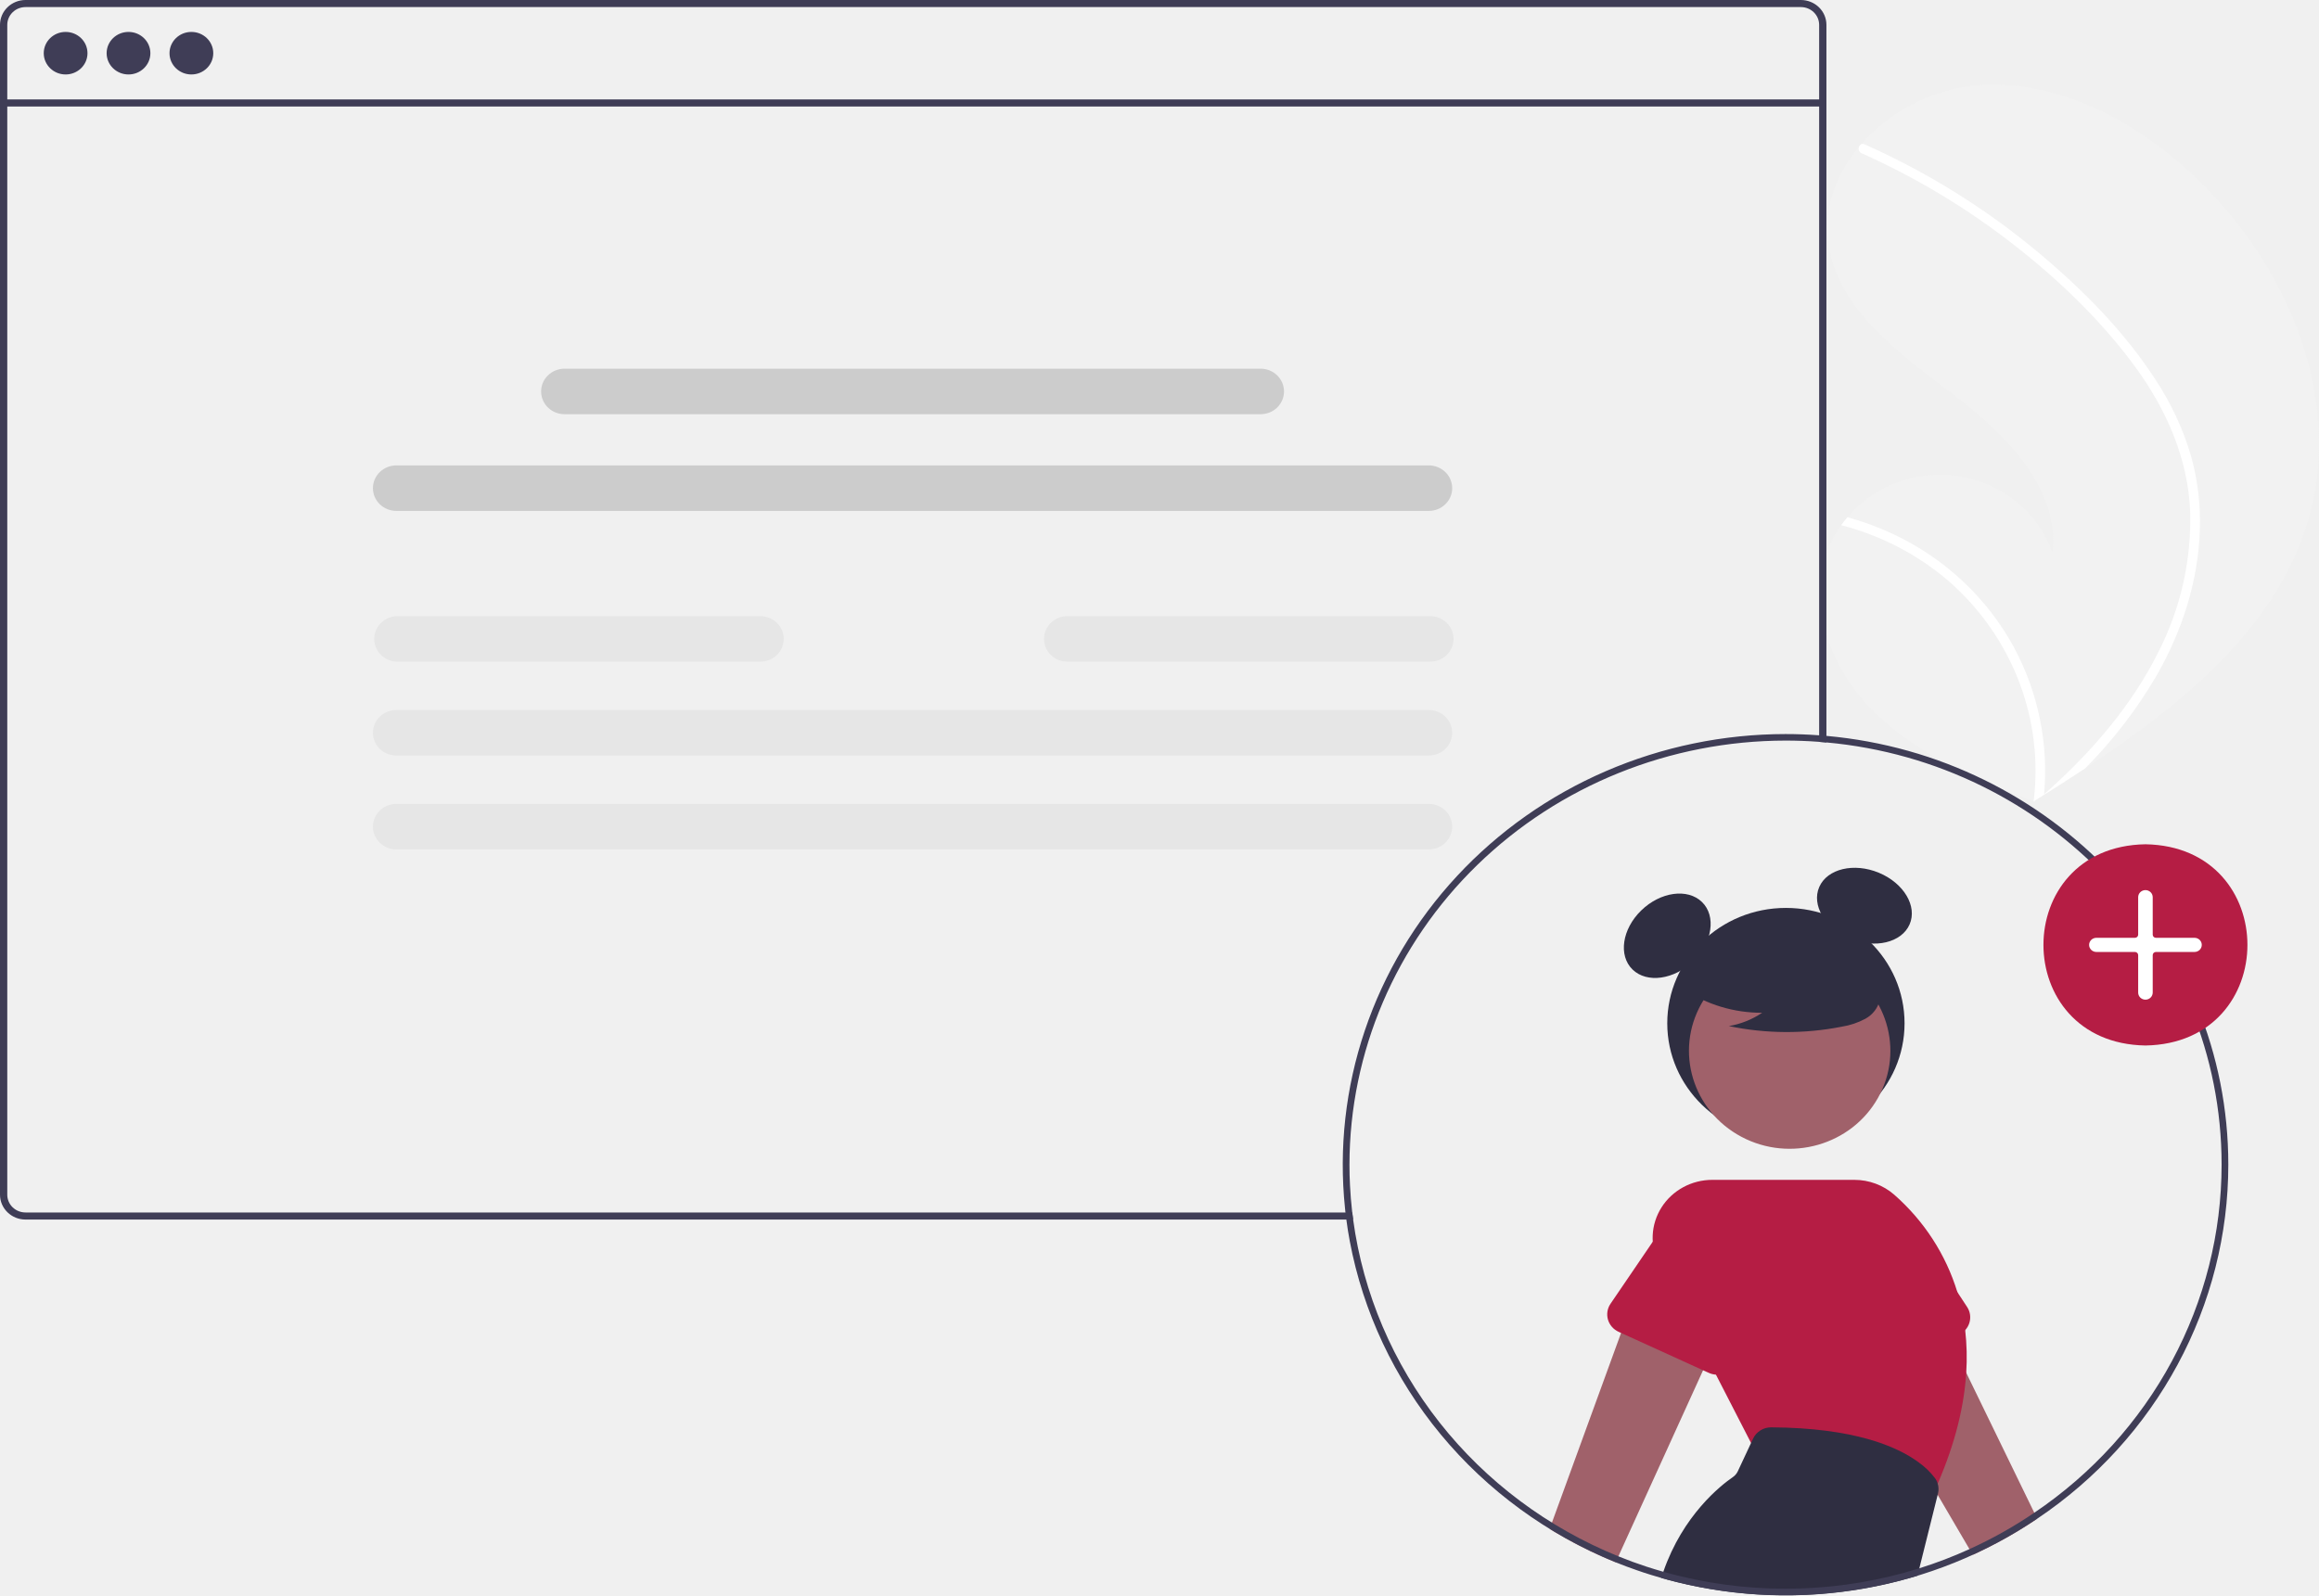
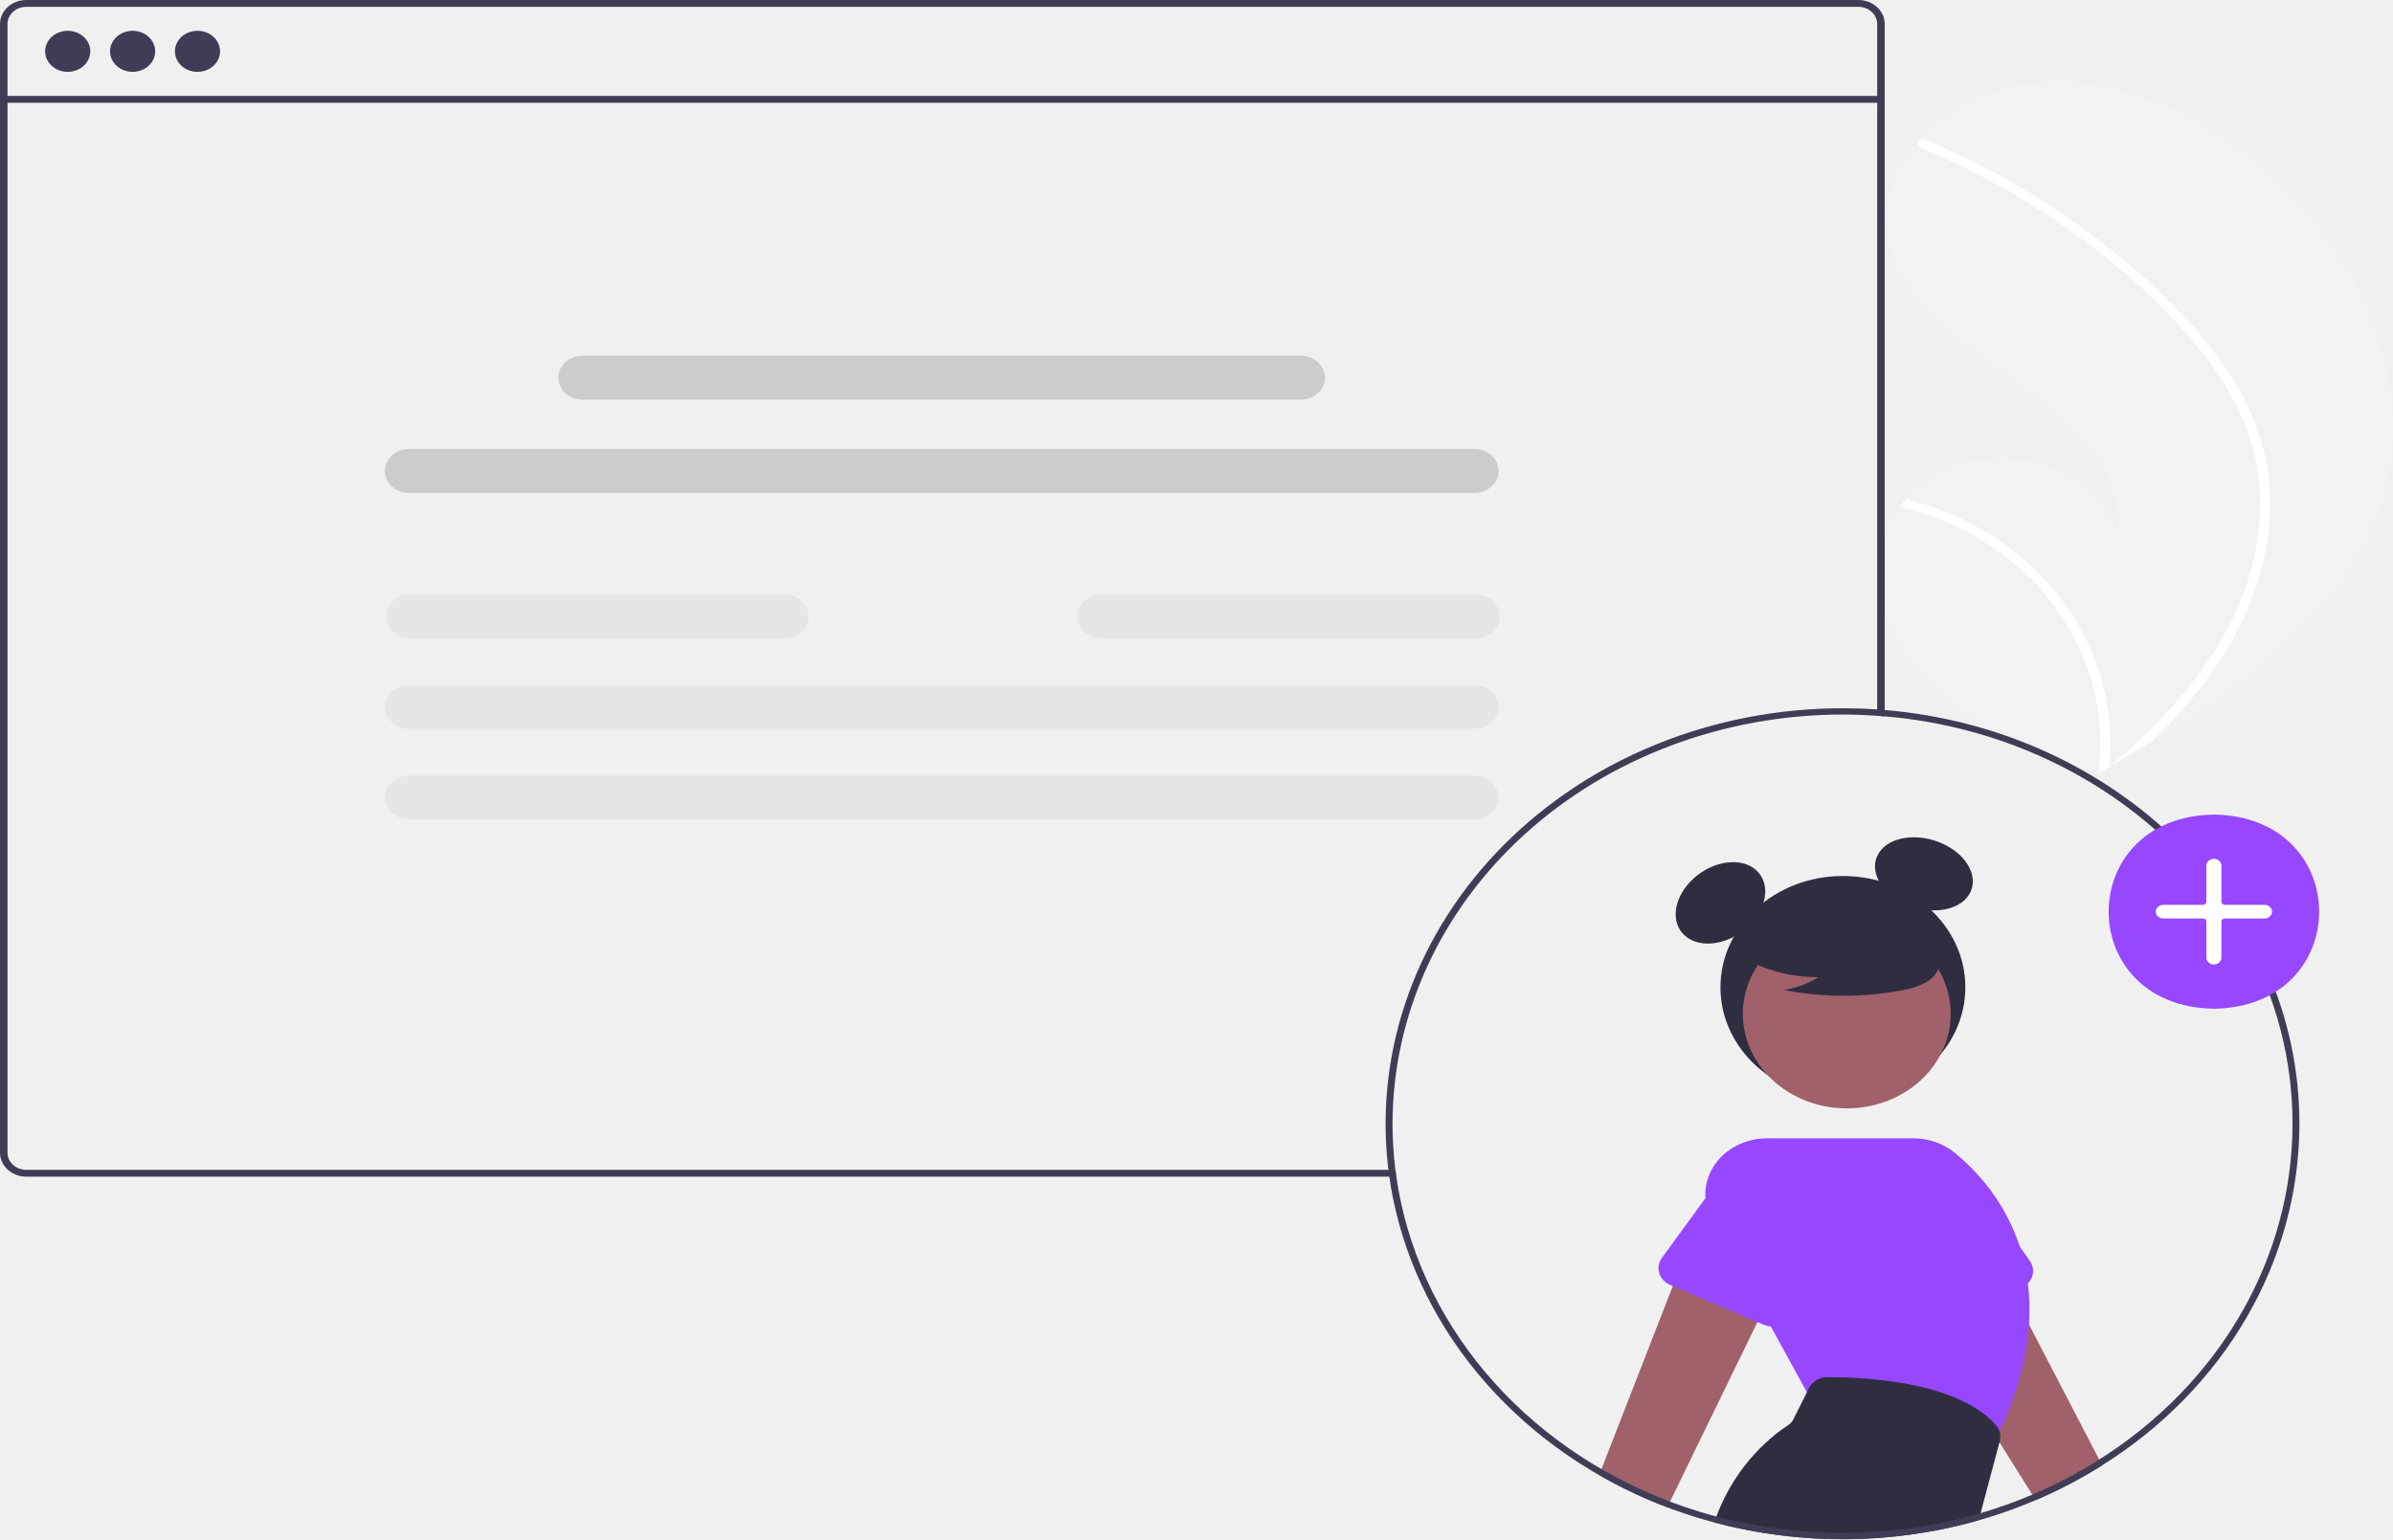
- <svg xmlns="http://www.w3.org/2000/svg" width="436" height="300" viewBox="0 0 436 300" fill="none">
-   <g clip-path="url(#clip0_0_456)">
-     <path d="M433.925 97.931C427.911 118.227 410.35 132.434 392.031 144.502C389.474 146.188 386.915 147.834 384.356 149.442C384.338 149.45 384.32 149.465 384.303 149.473C384.18 149.55 384.056 149.627 383.942 149.705C383.413 150.036 382.885 150.367 382.361 150.695L382.649 150.82C382.649 150.82 382.931 150.966 382.622 150.844C382.53 150.806 382.434 150.773 382.342 150.735C371.7 146.56 360.869 142.077 352.714 134.256C344.254 126.135 339.31 113.396 343.891 102.727C344.493 101.329 345.254 100.001 346.158 98.768C346.53 98.25 346.93 97.755 347.347 97.269C349.874 94.27 353.177 91.978 356.916 90.632C360.655 89.285 364.695 88.931 368.621 89.607C372.547 90.283 376.217 91.963 379.254 94.476C382.291 96.989 384.585 100.243 385.901 103.905C387.247 91.716 376.914 81.506 366.971 73.972C357.023 66.443 345.72 58.243 343.796 46.122C342.722 39.378 345.133 32.842 349.525 27.596C349.661 27.436 349.797 27.277 349.937 27.122C355.283 21.012 362.802 17.088 370.993 16.134C386.247 14.592 401.063 22.446 412.145 32.762C429.98 49.361 440.763 74.856 433.925 97.931Z" fill="#F2F2F2" />
-     <path d="M405.254 71.385C408.181 75.815 410.429 80.637 411.926 85.699C413.192 90.222 413.755 94.905 413.597 99.591C413.323 109.222 410.276 118.634 405.483 127.017C401.774 133.374 397.255 139.248 392.031 144.502C389.474 146.188 386.915 147.834 384.356 149.442C384.338 149.449 384.32 149.465 384.303 149.473C384.18 149.55 384.056 149.627 383.942 149.704C383.413 150.035 382.885 150.367 382.361 150.694C382.361 150.694 382.931 150.966 382.622 150.843C382.53 150.806 382.434 150.772 382.342 150.735C383.296 143.128 382.362 135.41 379.617 128.227C376.873 121.044 372.399 114.606 366.57 109.451C360.726 104.375 353.733 100.715 346.158 98.767C346.53 98.25 346.93 97.755 347.347 97.269C350.272 98.067 353.119 99.115 355.855 100.401C365.633 104.969 373.64 112.477 378.69 121.816C383.222 130.296 385.172 139.857 384.312 149.378C384.749 148.992 385.187 148.599 385.612 148.209C393.698 140.875 400.881 132.457 405.742 122.742C409.959 114.515 412.032 105.405 411.777 96.216C411.381 86.195 407.276 76.914 401.333 68.834C394.968 60.186 386.987 52.535 378.464 45.907C369.735 39.106 360.183 33.37 350.021 28.826C349.792 28.722 349.613 28.536 349.52 28.307C349.428 28.078 349.43 27.823 349.525 27.596C349.593 27.391 349.741 27.221 349.937 27.122C350.038 27.08 350.147 27.06 350.257 27.065C350.367 27.069 350.474 27.098 350.571 27.148C351.825 27.71 353.071 28.279 354.307 28.874C364.601 33.823 374.224 39.997 382.953 47.254C391.385 54.247 399.323 62.236 405.254 71.385Z" fill="white" />
-     <path d="M335.772 214.14C348.092 214.14 358.08 204.425 358.08 192.441C358.08 180.457 348.092 170.742 335.772 170.742C323.452 170.742 313.465 180.457 313.465 192.441C313.465 204.425 323.452 214.14 335.772 214.14Z" fill="#2F2E41" />
-     <path d="M318.36 180.741C321.965 177.235 322.695 172.26 319.992 169.631C317.288 167.001 312.174 167.711 308.57 171.218C304.965 174.724 304.234 179.699 306.938 182.329C309.641 184.958 314.755 184.248 318.36 180.741Z" fill="#2F2E41" />
-     <path d="M359.022 173.851C360.524 170.431 357.942 166.079 353.253 164.131C348.565 162.183 343.547 163.376 342.045 166.796C340.543 170.217 343.126 174.568 347.814 176.516C352.502 178.464 357.52 177.271 359.022 173.851Z" fill="#2F2E41" />
-     <path d="M383.014 285.608C379.181 288.198 375.131 290.47 370.906 292.399L370.281 291.326L364.302 281.118L363.779 280.222L360.72 275.001L360.714 274.995L351.059 258.493L346.095 250.021L360.834 239.967L366.567 251.758L369.676 258.162L382.472 284.486L383.014 285.608Z" fill="#A0616A" />
-     <path d="M369.846 245.795L367.998 242.979L359.825 230.507C358.709 228.084 356.651 226.19 354.102 225.24C351.553 224.29 348.721 224.361 346.226 225.438C343.731 226.515 341.777 228.51 340.792 230.986C339.806 233.462 339.869 236.217 340.968 238.648L346.02 256.156C346.162 256.652 346.412 257.112 346.752 257.505C347.093 257.899 347.516 258.217 347.993 258.439C348.47 258.66 348.991 258.779 349.52 258.789C350.048 258.798 350.573 258.698 351.059 258.493C351.078 258.487 351.09 258.481 351.109 258.475L366.567 251.758L368.232 251.034C368.718 250.821 369.151 250.509 369.502 250.119C369.854 249.728 370.115 249.269 370.268 248.773C370.421 248.276 370.462 247.753 370.39 247.239C370.317 246.725 370.131 246.233 369.846 245.795Z" fill="#B51D44" />
-     <path d="M325.435 246.187L321.134 255.635L320.2 257.69L304.276 292.682L303.765 293.804C299.453 292.055 295.301 289.954 291.354 287.522L291.783 286.344L304.781 250.672L307.972 241.912L314.96 243.623L325.435 246.187Z" fill="#A0616A" />
-     <path d="M353.092 206.454C358.107 197.53 354.735 186.341 345.561 181.462C336.386 176.584 324.883 179.864 319.868 188.788C314.852 197.712 318.224 208.902 327.399 213.78C336.573 218.658 348.076 215.379 353.092 206.454Z" fill="#A0616A" />
-     <path d="M369.48 250.144C369.207 247.717 368.711 245.319 367.998 242.979C365.851 235.931 361.746 229.597 356.136 224.673C354.074 222.873 351.401 221.879 348.63 221.882H321.96C320.043 221.877 318.157 222.35 316.481 223.256C314.806 224.162 313.397 225.47 312.39 227.057C311.382 228.643 310.81 230.454 310.726 232.316C310.643 234.179 311.051 236.032 311.913 237.697L314.96 243.623L321.134 255.634L322.616 258.512L329.219 271.364L329.742 272.382L363.262 281.351L363.407 281.038C363.533 280.762 363.659 280.492 363.779 280.222C363.962 279.811 364.145 279.412 364.315 279.007C367.696 271.21 369.291 264.272 369.676 258.162C369.849 255.489 369.783 252.806 369.48 250.144Z" fill="#B51D44" />
-     <path d="M326.797 225.244C324.33 224.119 321.505 223.992 318.942 224.888C316.378 225.785 314.284 227.634 313.118 230.029L310.74 233.519L302.794 245.187C302.499 245.62 302.304 246.11 302.221 246.623C302.138 247.136 302.17 247.661 302.314 248.161C302.458 248.661 302.711 249.125 303.057 249.521C303.402 249.917 303.831 250.236 304.314 250.457L304.781 250.672L320.2 257.69L321.298 258.186C321.711 258.376 322.159 258.486 322.616 258.512C323.225 258.559 323.837 258.455 324.394 258.211C324.881 257.999 325.314 257.688 325.666 257.298C326.017 256.909 326.278 256.45 326.431 255.954L331.767 238.586C332.924 236.176 333.051 233.417 332.119 230.915C331.188 228.414 329.273 226.374 326.797 225.244Z" fill="#B51D44" />
-     <path d="M364.315 279.007C364.202 278.626 364.021 278.266 363.779 277.946C362.916 276.821 361.886 275.829 360.72 275.002L360.714 274.995C356.659 272.008 348.586 268.517 333.015 268.425H332.99C332.276 268.425 331.577 268.624 330.977 268.999C330.376 269.375 329.9 269.91 329.603 270.542L329.219 271.364L326.74 276.664C326.53 277.12 326.196 277.512 325.775 277.799C323.536 279.339 316.41 284.921 312.727 295.583C312.595 295.963 312.468 296.35 312.349 296.749C328.096 301.224 344.851 301.076 360.512 296.325L360.859 294.933L364.303 281.118L364.359 280.891C364.516 280.27 364.5 279.62 364.315 279.007Z" fill="#2F2E41" />
-     <path d="M316.587 186.037C320.913 188.938 326.048 190.481 331.302 190.461C329.428 191.725 327.294 192.579 325.048 192.964C332.034 194.421 339.254 194.461 346.256 193.08C347.813 192.837 349.314 192.335 350.696 191.596C351.384 191.222 351.984 190.712 352.456 190.098C352.928 189.483 353.262 188.779 353.436 188.031C353.902 185.446 351.83 183.097 349.678 181.513C346.382 179.126 342.582 177.482 338.553 176.699C334.524 175.915 330.366 176.013 326.38 176.985C323.778 177.639 321.171 178.745 319.48 180.778C317.79 182.811 317.289 185.945 318.9 188.038L316.587 186.037Z" fill="#2F2E41" />
-     <path d="M342.704 18.698H0.685V20.031H342.704V18.698Z" fill="#3F3D56" />
-     <path d="M12.337 14.004C14.608 14.004 16.449 12.213 16.449 10.004C16.449 7.795 14.608 6.004 12.337 6.004C10.066 6.004 8.224 7.795 8.224 10.004C8.224 12.213 10.066 14.004 12.337 14.004Z" fill="#3F3D56" />
-     <path d="M24.16 14.004C26.431 14.004 28.273 12.213 28.273 10.004C28.273 7.795 26.431 6.004 24.16 6.004C21.889 6.004 20.048 7.795 20.048 10.004C20.048 12.213 21.889 14.004 24.16 14.004Z" fill="#3F3D56" />
-     <path d="M35.983 14.004C38.255 14.004 40.096 12.213 40.096 10.004C40.096 7.795 38.255 6.004 35.983 6.004C33.712 6.004 31.871 7.795 31.871 10.004C31.871 12.213 33.712 14.004 35.983 14.004Z" fill="#3F3D56" />
-     <path d="M268.632 96.081H74.514C73.936 96.081 73.365 95.971 72.831 95.756C72.297 95.541 71.812 95.225 71.403 94.828C70.995 94.431 70.671 93.959 70.45 93.44C70.229 92.921 70.115 92.364 70.115 91.802C70.115 91.24 70.229 90.684 70.45 90.165C70.671 89.645 70.995 89.174 71.403 88.776C71.812 88.379 72.297 88.064 72.831 87.849C73.365 87.634 73.936 87.523 74.514 87.523H268.632C269.209 87.523 269.781 87.634 270.315 87.849C270.849 88.064 271.334 88.379 271.742 88.776C272.151 89.174 272.475 89.645 272.696 90.165C272.917 90.684 273.031 91.24 273.031 91.802C273.031 92.364 272.917 92.921 272.696 93.44C272.475 93.959 272.151 94.431 271.742 94.828C271.334 95.225 270.849 95.541 270.315 95.756C269.781 95.971 269.209 96.081 268.632 96.081Z" fill="#CCCCCC" />
-     <path d="M268.632 142.083H74.514C73.936 142.083 73.365 141.973 72.831 141.758C72.297 141.543 71.812 141.227 71.403 140.83C70.995 140.433 70.671 139.961 70.45 139.442C70.229 138.923 70.115 138.366 70.115 137.804C70.115 137.242 70.229 136.686 70.45 136.167C70.671 135.647 70.995 135.176 71.403 134.778C71.812 134.381 72.297 134.066 72.831 133.851C73.365 133.636 73.936 133.525 74.514 133.525H268.632C269.209 133.525 269.781 133.636 270.315 133.851C270.849 134.066 271.334 134.381 271.742 134.778C272.151 135.176 272.475 135.647 272.696 136.167C272.917 136.686 273.031 137.242 273.031 137.804C273.031 138.366 272.917 138.923 272.696 139.442C272.475 139.961 272.151 140.433 271.742 140.83C271.334 141.227 270.849 141.543 270.315 141.758C269.781 141.973 269.209 142.083 268.632 142.083Z" fill="#E6E6E6" />
-     <path d="M268.632 159.735H74.514C73.347 159.735 72.228 159.284 71.403 158.482C70.579 157.679 70.115 156.591 70.115 155.456C70.115 154.321 70.579 153.233 71.403 152.43C72.228 151.628 73.347 151.177 74.514 151.177H268.632C269.798 151.177 270.917 151.628 271.742 152.43C272.567 153.233 273.031 154.321 273.031 155.456C273.031 156.591 272.567 157.679 271.742 158.482C270.917 159.284 269.798 159.735 268.632 159.735Z" fill="#E6E6E6" />
-     <path d="M237.012 77.894H106.134C104.967 77.894 103.848 77.444 103.023 76.641C102.198 75.839 101.735 74.75 101.735 73.615C101.735 72.48 102.198 71.392 103.023 70.589C103.848 69.787 104.967 69.336 106.134 69.336H237.012C238.179 69.336 239.298 69.787 240.123 70.589C240.948 71.392 241.411 72.48 241.411 73.615C241.411 74.75 240.948 75.839 240.123 76.641C239.298 77.444 238.179 77.894 237.012 77.894Z" fill="#CCCCCC" />
-     <path d="M142.95 124.431H74.761C74.183 124.432 73.61 124.322 73.076 124.107C72.542 123.892 72.056 123.577 71.647 123.18C71.238 122.782 70.913 122.31 70.692 121.791C70.471 121.271 70.357 120.714 70.357 120.152C70.357 119.589 70.471 119.033 70.692 118.513C70.913 117.994 71.238 117.522 71.647 117.124C72.056 116.727 72.542 116.412 73.076 116.197C73.61 115.982 74.183 115.872 74.761 115.873H142.95C144.116 115.873 145.235 116.323 146.06 117.126C146.885 117.928 147.349 119.017 147.349 120.152C147.349 121.287 146.885 122.375 146.06 123.178C145.235 123.98 144.116 124.431 142.95 124.431Z" fill="#E6E6E6" />
-     <path d="M268.878 124.431H200.69C200.112 124.432 199.539 124.322 199.005 124.107C198.47 123.892 197.985 123.577 197.576 123.18C197.167 122.782 196.842 122.31 196.621 121.791C196.399 121.271 196.285 120.714 196.285 120.152C196.285 119.589 196.399 119.033 196.621 118.513C196.842 117.994 197.167 117.522 197.576 117.124C197.985 116.727 198.47 116.412 199.005 116.197C199.539 115.982 200.112 115.872 200.69 115.873H268.878C269.457 115.872 270.029 115.982 270.564 116.197C271.098 116.412 271.584 116.727 271.993 117.124C272.402 117.522 272.726 117.994 272.948 118.513C273.169 119.033 273.283 119.589 273.283 120.152C273.283 120.714 273.169 121.271 272.948 121.791C272.726 122.31 272.402 122.782 271.993 123.18C271.584 123.577 271.098 123.892 270.564 124.107C270.029 124.322 269.457 124.432 268.878 124.431Z" fill="#E6E6E6" />
-     <path d="M338.59 0H4.793C3.521 0.002 2.302 0.495 1.404 1.37C0.505 2.245 0 3.431 0 4.668V224.686C0.002 225.922 0.507 227.107 1.406 227.981C2.304 228.855 3.522 229.346 4.793 229.348H254.403C254.34 228.906 254.29 228.458 254.239 228.017H4.793C3.885 228.016 3.015 227.665 2.372 227.04C1.73 226.416 1.369 225.569 1.368 224.686V4.668C1.369 3.785 1.73 2.937 2.372 2.311C3.014 1.686 3.884 1.333 4.793 1.331H338.59C339.5 1.332 340.372 1.684 341.015 2.31C341.658 2.935 342.02 3.784 342.021 4.668V139.513C342.475 139.544 342.936 139.58 343.39 139.623V4.668C343.389 3.43 342.883 2.243 341.983 1.368C341.083 0.493 339.863 0.001 338.59 0Z" fill="#3F3D56" />
-     <path d="M254.403 229.348C254.34 228.906 254.29 228.458 254.239 228.017C254.227 227.949 254.22 227.888 254.214 227.82C254.031 226.207 253.899 224.577 253.817 222.931C253.47 224.348 253.157 225.772 252.877 227.201C252.896 227.409 252.915 227.612 252.94 227.82C252.946 227.888 252.953 227.949 252.965 228.017C253.016 228.458 253.066 228.906 253.129 229.348C253.306 230.716 253.52 232.066 253.773 233.409C253.779 233.354 253.785 233.305 253.791 233.25C253.968 231.955 254.17 230.667 254.41 229.379C254.405 229.369 254.402 229.359 254.403 229.348ZM343.39 138.39C342.936 138.347 342.475 138.311 342.021 138.28C341.952 138.274 341.889 138.274 341.819 138.268C339.801 138.12 337.758 138.047 335.702 138.047C324.062 138.05 312.551 140.428 301.914 145.025C291.277 149.623 281.748 156.339 273.944 164.74C266.139 173.141 260.232 183.04 256.604 193.798C252.975 204.557 251.706 215.936 252.877 227.201C252.896 227.409 252.915 227.612 252.94 227.82C252.946 227.888 252.953 227.949 252.965 228.017C253.016 228.458 253.066 228.906 253.129 229.348C253.306 230.716 253.52 232.066 253.773 233.409C256.278 246.728 262.163 259.228 270.893 269.775C279.623 280.322 290.922 288.581 303.765 293.804C305.077 294.332 306.401 294.835 307.745 295.295C308.628 295.608 309.511 295.896 310.406 296.172C311.049 296.375 311.699 296.565 312.349 296.749C313.269 297.013 314.203 297.264 315.142 297.497C326.67 300.374 338.699 300.801 350.411 298.749C362.123 296.698 373.243 292.216 383.014 285.608H383.021C394.102 278.166 403.16 268.219 409.418 256.621C415.676 245.024 418.947 232.122 418.949 219.023C418.949 176.891 385.701 142.175 343.39 138.39ZM382.472 284.486C378.618 287.103 374.54 289.392 370.281 291.326C367.221 292.719 364.074 293.924 360.859 294.933C346.351 299.474 330.829 299.999 316.032 296.448C314.922 296.184 313.82 295.896 312.727 295.583C311.649 295.276 310.581 294.951 309.523 294.608C308.659 294.319 307.795 294.025 306.937 293.712C306.042 293.381 305.159 293.037 304.276 292.682C290.996 287.298 279.401 278.618 270.65 267.51C261.899 256.401 256.299 243.252 254.41 229.379C254.405 229.369 254.402 229.359 254.403 229.348C254.34 228.906 254.29 228.458 254.239 228.017C254.227 227.949 254.22 227.888 254.214 227.82C254.031 226.207 253.899 224.577 253.817 222.931C253.747 221.637 253.714 220.334 253.716 219.023C253.74 197.88 262.385 177.608 277.755 162.657C293.125 147.707 313.965 139.297 335.702 139.274C337.758 139.274 339.801 139.347 341.82 139.495C341.889 139.501 341.952 139.507 342.021 139.513C342.475 139.544 342.936 139.581 343.39 139.623C385.007 143.402 417.688 177.566 417.688 219.023C417.686 231.89 414.482 244.564 408.35 255.964C402.217 267.364 393.338 277.15 382.472 284.486ZM306.937 293.712C306.042 293.381 305.159 293.037 304.276 292.682C290.996 287.298 279.401 278.618 270.65 267.51C261.899 256.401 256.299 243.252 254.41 229.379C254.17 230.667 253.968 231.955 253.791 233.25C253.785 233.305 253.779 233.354 253.773 233.409C256.278 246.728 262.163 259.228 270.893 269.775C279.623 280.322 290.922 288.581 303.765 293.804C305.077 294.332 306.401 294.835 307.745 295.295C307.467 294.773 307.196 294.246 306.937 293.712ZM341.819 138.268C339.801 138.12 337.758 138.047 335.702 138.047C324.062 138.05 312.551 140.428 301.914 145.025C291.277 149.623 281.748 156.339 273.944 164.74C266.139 173.141 260.232 183.04 256.604 193.798C252.975 204.557 251.706 215.936 252.877 227.201C252.896 227.409 252.915 227.612 252.94 227.82C252.946 227.888 252.953 227.949 252.965 228.017H254.239C254.227 227.949 254.22 227.888 254.214 227.82C254.031 226.207 253.899 224.577 253.817 222.931C253.747 221.637 253.714 220.334 253.716 219.023C253.74 197.88 262.385 177.608 277.755 162.657C293.125 147.707 313.965 139.297 335.702 139.274C337.758 139.274 339.801 139.347 341.82 139.495C341.889 139.501 341.952 139.507 342.021 139.513L342.021 138.28C341.952 138.274 341.889 138.274 341.819 138.268Z" fill="#3F3D56" />
-     <path d="M403.369 158.773C428.938 159.198 428.934 196.195 403.368 196.616C377.799 196.191 377.803 159.195 403.369 158.773Z" fill="#B51D44" />
-     <path d="M403.369 187.998C403.006 187.997 402.659 187.857 402.403 187.608C402.146 187.359 402.002 187.021 402.002 186.668V179.618C402.002 179.46 401.937 179.31 401.823 179.199C401.709 179.088 401.554 179.025 401.393 179.025H394.144C393.782 179.025 393.434 178.885 393.178 178.635C392.921 178.386 392.777 178.048 392.777 177.695C392.777 177.342 392.921 177.004 393.178 176.754C393.434 176.505 393.782 176.365 394.144 176.365H401.393C401.554 176.365 401.709 176.302 401.823 176.191C401.937 176.08 402.002 175.93 402.002 175.773V168.722C402.002 168.369 402.146 168.031 402.402 167.782C402.659 167.532 403.006 167.392 403.369 167.392C403.731 167.392 404.079 167.532 404.335 167.782C404.592 168.031 404.736 168.369 404.736 168.722V175.773C404.736 175.93 404.8 176.08 404.914 176.191C405.029 176.302 405.183 176.365 405.345 176.365H412.593C412.956 176.365 413.303 176.505 413.56 176.754C413.816 177.004 413.96 177.342 413.96 177.695C413.96 178.048 413.816 178.386 413.56 178.635C413.303 178.885 412.956 179.025 412.593 179.025H405.345C405.183 179.025 405.028 179.088 404.914 179.199C404.8 179.31 404.736 179.46 404.736 179.618V186.668C404.735 187.021 404.591 187.358 404.335 187.608C404.079 187.857 403.731 187.997 403.369 187.998Z" fill="white" />
+ <svg xmlns="http://www.w3.org/2000/svg" width="370" height="238" viewBox="0 0 370 238" fill="none">
+   <g clip-path="url(#clip0_6_427)">
+     <path d="M368.239 77.692C363.135 93.793 348.233 105.064 332.687 114.638C330.516 115.976 328.345 117.282 326.173 118.558C326.158 118.563 326.143 118.576 326.128 118.582C326.024 118.643 325.919 118.704 325.822 118.766C325.374 119.028 324.925 119.291 324.481 119.551L324.725 119.651C324.725 119.651 324.965 119.767 324.702 119.669C324.624 119.64 324.542 119.613 324.464 119.583C315.434 116.271 306.242 112.715 299.321 106.51C292.142 100.067 287.946 89.961 291.834 81.496C292.345 80.388 292.99 79.334 293.758 78.356C294.074 77.945 294.413 77.552 294.767 77.167C296.911 74.787 299.714 72.969 302.887 71.901C306.06 70.833 309.489 70.552 312.82 71.088C316.152 71.624 319.267 72.957 321.844 74.951C324.421 76.945 326.368 79.526 327.485 82.431C328.627 72.761 319.858 64.661 311.42 58.685C302.978 52.711 293.386 46.206 291.754 36.59C290.842 31.24 292.888 26.055 296.615 21.893C296.731 21.766 296.846 21.64 296.965 21.517C301.502 16.669 307.883 13.556 314.833 12.8C327.778 11.576 340.352 17.807 349.756 25.991C364.891 39.159 374.041 59.385 368.239 77.692Z" fill="#F2F2F2" />
+     <path d="M343.908 56.632C346.393 60.147 348.3 63.972 349.57 67.988C350.644 71.577 351.122 75.291 350.989 79.009C350.756 86.65 348.17 94.117 344.102 100.767C340.955 105.81 337.12 110.471 332.687 114.638C330.517 115.976 328.345 117.282 326.173 118.558C326.159 118.563 326.143 118.576 326.129 118.582C326.024 118.643 325.919 118.704 325.822 118.766C325.374 119.028 324.925 119.291 324.481 119.551C324.481 119.551 324.965 119.767 324.702 119.669C324.624 119.64 324.543 119.613 324.465 119.583C325.274 113.549 324.481 107.426 322.152 101.727C319.823 96.029 316.027 90.921 311.08 86.832C306.121 82.805 300.186 79.9 293.758 78.356C294.074 77.945 294.413 77.553 294.767 77.167C297.249 77.8 299.665 78.632 301.987 79.652C310.285 83.275 317.08 89.232 321.365 96.641C325.211 103.368 326.866 110.954 326.136 118.507C326.507 118.201 326.879 117.888 327.239 117.579C334.102 111.761 340.197 105.083 344.322 97.376C347.901 90.849 349.66 83.622 349.444 76.331C349.107 68.382 345.624 61.018 340.581 54.608C335.179 47.748 328.406 41.678 321.174 36.42C313.766 31.024 305.66 26.474 297.036 22.869C296.842 22.786 296.69 22.639 296.611 22.457C296.533 22.276 296.534 22.073 296.615 21.893C296.673 21.73 296.798 21.596 296.965 21.517C297.05 21.483 297.143 21.468 297.236 21.471C297.33 21.475 297.421 21.498 297.503 21.538C298.567 21.983 299.625 22.435 300.674 22.907C309.409 26.833 317.575 31.731 324.983 37.488C332.138 43.036 338.875 49.374 343.908 56.632Z" fill="white" />
+     <path d="M284.944 169.884C295.399 169.884 303.875 162.177 303.875 152.67C303.875 143.163 295.399 135.455 284.944 135.455C274.489 135.455 266.014 143.163 266.014 152.67C266.014 162.177 274.489 169.884 284.944 169.884Z" fill="#2F2E41" />
+     <path d="M270.168 143.388C273.227 140.606 273.847 136.66 271.553 134.574C269.258 132.487 264.918 133.051 261.859 135.833C258.8 138.615 258.18 142.561 260.475 144.647C262.769 146.734 267.109 146.17 270.168 143.388Z" fill="#2F2E41" />
+     <path d="M304.675 137.921C305.95 135.208 303.758 131.756 299.779 130.21C295.801 128.665 291.542 129.612 290.268 132.325C288.993 135.038 291.185 138.491 295.164 140.036C299.142 141.582 303.401 140.635 304.675 137.921Z" fill="#2F2E41" />
+     <path d="M325.035 226.583C321.782 228.638 318.345 230.44 314.76 231.97L314.23 231.118L309.156 223.02L308.712 222.31L306.116 218.168L306.111 218.163L297.917 205.071L293.705 198.35L306.212 190.374L311.078 199.728L313.716 204.809L324.575 225.692L325.035 226.583Z" fill="#A0616A" />
+     <path d="M313.86 194.997L312.292 192.763L305.356 182.869C304.409 180.947 302.663 179.444 300.5 178.69C298.337 177.937 295.933 177.993 293.816 178.848C291.699 179.702 290.04 181.285 289.204 183.249C288.367 185.213 288.421 187.399 289.354 189.327L293.641 203.217C293.762 203.61 293.973 203.975 294.262 204.287C294.551 204.6 294.91 204.852 295.315 205.028C295.72 205.204 296.162 205.298 296.611 205.306C297.06 205.313 297.505 205.233 297.917 205.071C297.933 205.067 297.944 205.062 297.96 205.057L311.077 199.728L312.49 199.153C312.903 198.984 313.27 198.737 313.569 198.427C313.867 198.118 314.088 197.754 314.218 197.36C314.348 196.965 314.383 196.551 314.322 196.143C314.26 195.735 314.102 195.345 313.86 194.997Z" fill="#9747FF" />
+     <path d="M276.172 195.309L272.522 202.803L271.729 204.434L258.216 232.194L257.782 233.085C254.123 231.697 250.599 230.03 247.25 228.101L247.614 227.167L258.644 198.866L261.352 191.917L267.282 193.274L276.172 195.309Z" fill="#A0616A" />
+     <path d="M299.642 163.787C303.898 156.707 301.037 147.83 293.251 143.96C285.465 140.09 275.704 142.692 271.448 149.772C267.191 156.852 270.053 165.728 277.839 169.599C285.624 173.469 295.386 170.867 299.642 163.787Z" fill="#A0616A" />
+     <path d="M313.55 198.448C313.318 196.523 312.897 194.62 312.292 192.763C310.47 187.172 306.987 182.147 302.225 178.241C300.476 176.813 298.207 176.024 295.856 176.026H273.223C271.596 176.023 269.996 176.398 268.574 177.117C267.152 177.835 265.957 178.873 265.102 180.132C264.247 181.39 263.76 182.827 263.69 184.304C263.619 185.782 263.966 187.252 264.697 188.573L267.282 193.274L272.522 202.803L273.779 205.086L279.383 215.282L279.827 216.09L308.273 223.205L308.396 222.957C308.503 222.738 308.61 222.524 308.712 222.309C308.867 221.983 309.022 221.667 309.167 221.346C312.035 215.16 313.389 209.656 313.716 204.809C313.862 202.688 313.807 200.56 313.55 198.448Z" fill="#9747FF" />
+     <path d="M277.328 178.693C275.234 177.801 272.837 177.7 270.662 178.412C268.486 179.123 266.709 180.589 265.719 182.49L263.702 185.259L256.958 194.515C256.708 194.859 256.542 195.247 256.472 195.654C256.401 196.061 256.428 196.477 256.551 196.874C256.673 197.271 256.888 197.639 257.181 197.953C257.474 198.268 257.838 198.521 258.248 198.696L258.644 198.866L271.73 204.434L272.661 204.828C273.012 204.978 273.392 205.066 273.779 205.086C274.296 205.123 274.816 205.041 275.289 204.847C275.701 204.679 276.07 204.433 276.368 204.123C276.666 203.814 276.888 203.45 277.017 203.057L281.545 189.279C282.527 187.366 282.635 185.177 281.844 183.193C281.054 181.208 279.429 179.59 277.328 178.693Z" fill="#9747FF" />
+     <path d="M309.166 221.346C309.071 221.043 308.917 220.758 308.712 220.504C307.98 219.612 307.105 218.824 306.116 218.168L306.111 218.163C302.669 215.793 295.819 213.024 282.605 212.951H282.583C281.978 212.95 281.385 213.108 280.875 213.406C280.365 213.704 279.961 214.129 279.709 214.63L279.383 215.282L277.279 219.487C277.101 219.849 276.818 220.16 276.461 220.387C274.561 221.609 268.513 226.037 265.388 234.496C265.275 234.798 265.168 235.104 265.066 235.421C278.43 238.971 292.649 238.854 305.939 235.085L306.234 233.98L309.156 223.02L309.204 222.84C309.337 222.348 309.324 221.832 309.166 221.346Z" fill="#2F2E41" />
+     <path d="M268.663 147.59C272.334 149.891 276.692 151.115 281.151 151.099C279.56 152.102 277.75 152.78 275.844 153.085C281.772 154.241 287.899 154.273 293.841 153.177C295.162 152.984 296.437 152.586 297.609 152C298.193 151.703 298.702 151.298 299.103 150.811C299.503 150.324 299.787 149.765 299.935 149.172C300.33 147.12 298.572 145.257 296.745 144.001C293.948 142.107 290.724 140.802 287.304 140.181C283.885 139.56 280.357 139.637 276.974 140.408C274.766 140.927 272.553 141.804 271.119 143.417C269.684 145.03 269.259 147.517 270.626 149.177L268.663 147.59Z" fill="#2F2E41" />
+     <path d="M290.826 14.834H0.581V15.892H290.826V14.834Z" fill="#3F3D56" />
+     <path d="M10.469 11.11C12.397 11.11 13.959 9.689 13.959 7.936C13.959 6.184 12.397 4.763 10.469 4.763C8.542 4.763 6.979 6.184 6.979 7.936C6.979 9.689 8.542 11.11 10.469 11.11Z" fill="#3F3D56" />
+     <path d="M20.503 11.11C22.43 11.11 23.993 9.689 23.993 7.936C23.993 6.184 22.43 4.763 20.503 4.763C18.576 4.763 17.013 6.184 17.013 7.936C17.013 9.689 18.576 11.11 20.503 11.11Z" fill="#3F3D56" />
+     <path d="M30.536 11.11C32.464 11.11 34.026 9.689 34.026 7.936C34.026 6.184 32.464 4.763 30.536 4.763C28.609 4.763 27.046 6.184 27.046 7.936C27.046 9.689 28.609 11.11 30.536 11.11Z" fill="#3F3D56" />
+     <path d="M227.967 76.224H63.235C62.745 76.224 62.259 76.137 61.806 75.966C61.353 75.795 60.942 75.545 60.595 75.23C60.248 74.915 59.973 74.541 59.786 74.129C59.598 73.717 59.502 73.275 59.502 72.83C59.502 72.384 59.598 71.942 59.786 71.53C59.973 71.118 60.248 70.744 60.595 70.429C60.942 70.114 61.353 69.864 61.806 69.693C62.259 69.522 62.745 69.435 63.235 69.435H227.967C228.458 69.435 228.943 69.522 229.396 69.693C229.849 69.864 230.261 70.114 230.607 70.429C230.954 70.744 231.229 71.118 231.417 71.53C231.604 71.942 231.701 72.384 231.701 72.83C231.701 73.275 231.604 73.717 231.417 74.129C231.229 74.541 230.954 74.915 230.607 75.23C230.261 75.545 229.849 75.795 229.396 75.966C228.943 76.137 228.458 76.224 227.967 76.224Z" fill="#CCCCCC" />
+     <path d="M227.967 112.719H63.235C62.745 112.719 62.259 112.631 61.806 112.461C61.353 112.29 60.942 112.04 60.595 111.725C60.248 111.41 59.973 111.035 59.786 110.624C59.598 110.212 59.502 109.77 59.502 109.324C59.502 108.879 59.598 108.437 59.786 108.025C59.973 107.613 60.248 107.239 60.595 106.924C60.942 106.609 61.353 106.359 61.806 106.188C62.259 106.017 62.745 105.93 63.235 105.93H227.967C228.458 105.93 228.943 106.017 229.396 106.188C229.849 106.359 230.261 106.609 230.607 106.924C230.954 107.239 231.229 107.613 231.417 108.025C231.604 108.437 231.701 108.879 231.701 109.324C231.701 109.77 231.604 110.212 231.417 110.624C231.229 111.035 230.954 111.41 230.607 111.725C230.261 112.04 229.849 112.29 229.396 112.461C228.943 112.631 228.458 112.719 227.967 112.719Z" fill="#E6E6E6" />
+     <path d="M227.967 126.723H63.235C62.245 126.723 61.295 126.366 60.595 125.729C59.895 125.092 59.502 124.229 59.502 123.328C59.502 122.428 59.895 121.564 60.595 120.928C61.295 120.291 62.245 119.933 63.235 119.933H227.967C228.958 119.933 229.907 120.291 230.607 120.928C231.307 121.564 231.701 122.428 231.701 123.328C231.701 124.229 231.307 125.092 230.607 125.729C229.907 126.366 228.958 126.723 227.967 126.723Z" fill="#E6E6E6" />
+     <path d="M201.134 61.796H90.068C89.078 61.796 88.128 61.438 87.428 60.802C86.728 60.165 86.335 59.302 86.335 58.401C86.335 57.501 86.728 56.638 87.428 56.001C88.128 55.364 89.078 55.007 90.068 55.007H201.134C202.124 55.007 203.074 55.364 203.774 56.001C204.474 56.638 204.867 57.501 204.867 58.401C204.867 59.302 204.474 60.165 203.774 60.802C203.074 61.438 202.124 61.796 201.134 61.796Z" fill="#CCCCCC" />
+     <path d="M121.31 98.716H63.444C62.953 98.716 62.467 98.629 62.014 98.458C61.56 98.288 61.148 98.038 60.801 97.723C60.454 97.407 60.179 97.033 59.991 96.621C59.803 96.209 59.706 95.767 59.706 95.321C59.706 94.874 59.803 94.433 59.991 94.021C60.179 93.608 60.454 93.234 60.801 92.919C61.148 92.603 61.56 92.353 62.014 92.183C62.467 92.013 62.953 91.925 63.444 91.926H121.31C122.3 91.926 123.25 92.284 123.95 92.92C124.65 93.557 125.044 94.42 125.044 95.321C125.044 96.221 124.65 97.085 123.95 97.721C123.25 98.358 122.3 98.716 121.31 98.716Z" fill="#E6E6E6" />
+     <path d="M228.176 98.716H170.31C169.819 98.716 169.333 98.629 168.88 98.458C168.427 98.288 168.014 98.038 167.667 97.723C167.32 97.407 167.045 97.033 166.857 96.621C166.669 96.209 166.572 95.767 166.572 95.321C166.572 94.874 166.669 94.433 166.857 94.021C167.045 93.608 167.32 93.234 167.667 92.919C168.014 92.603 168.427 92.353 168.88 92.183C169.333 92.013 169.819 91.925 170.31 91.926H228.176C228.667 91.925 229.153 92.013 229.607 92.183C230.06 92.353 230.472 92.603 230.819 92.919C231.166 93.234 231.442 93.608 231.63 94.021C231.818 94.433 231.914 94.874 231.914 95.321C231.914 95.767 231.818 96.209 231.63 96.621C231.442 97.033 231.166 97.407 230.819 97.723C230.472 98.038 230.06 98.288 229.607 98.458C229.153 98.629 228.667 98.716 228.176 98.716Z" fill="#E6E6E6" />
+     <path d="M287.336 0H4.068C2.988 0.001 1.954 0.392 1.191 1.087C0.429 1.781 0 2.722 0 3.704V178.251C0.001 179.231 0.43 180.171 1.193 180.865C1.955 181.558 2.989 181.948 4.068 181.949H215.893C215.839 181.599 215.796 181.244 215.753 180.893H4.068C3.297 180.893 2.558 180.614 2.013 180.119C1.468 179.623 1.162 178.951 1.161 178.251V3.704C1.162 3.002 1.468 2.33 2.013 1.834C2.558 1.337 3.296 1.058 4.068 1.056H287.336C288.108 1.057 288.848 1.336 289.394 1.832C289.939 2.329 290.246 3.002 290.247 3.704V110.68C290.633 110.705 291.023 110.734 291.409 110.768V3.704C291.408 2.721 290.979 1.78 290.215 1.085C289.452 0.391 288.416 0 287.336 0Z" fill="#3F3D56" />
+     <path d="M215.893 181.949C215.839 181.599 215.796 181.244 215.753 180.893C215.743 180.84 215.737 180.791 215.732 180.737C215.577 179.458 215.464 178.165 215.395 176.859C215.101 177.983 214.835 179.112 214.598 180.246C214.614 180.411 214.63 180.572 214.651 180.737C214.656 180.791 214.662 180.84 214.672 180.893C214.715 181.244 214.758 181.599 214.812 181.949C214.961 183.035 215.144 184.105 215.358 185.171C215.363 185.127 215.368 185.088 215.373 185.045C215.523 184.018 215.695 182.996 215.898 181.974C215.894 181.966 215.892 181.958 215.893 181.949ZM291.409 109.79C291.023 109.756 290.633 109.726 290.247 109.702C290.189 109.697 290.135 109.697 290.076 109.692C288.363 109.575 286.63 109.517 284.885 109.517C275.006 109.52 265.239 111.406 256.211 115.053C247.184 118.701 239.098 124.029 232.475 130.693C225.852 137.358 220.839 145.211 217.76 153.746C214.681 162.282 213.603 171.309 214.598 180.246C214.614 180.411 214.63 180.572 214.651 180.737C214.656 180.791 214.662 180.84 214.672 180.893C214.715 181.244 214.758 181.599 214.812 181.949C214.961 183.035 215.144 184.105 215.358 185.171C217.484 195.738 222.478 205.654 229.886 214.021C237.295 222.388 246.884 228.941 257.782 233.085C258.896 233.503 260.019 233.902 261.16 234.267C261.909 234.515 262.658 234.744 263.418 234.963C263.964 235.124 264.515 235.275 265.066 235.421C265.848 235.63 266.64 235.829 267.437 236.014C277.22 238.296 287.428 238.635 297.367 237.008C307.306 235.38 316.743 231.824 325.035 226.583H325.04C334.444 220.678 342.131 212.787 347.442 203.586C352.753 194.385 355.528 184.15 355.53 173.759C355.53 140.334 327.315 112.792 291.409 109.79ZM324.575 225.692C321.305 227.768 317.843 229.584 314.229 231.118C311.633 232.223 308.962 233.179 306.234 233.98C293.921 237.583 280.75 237.999 268.192 235.182C267.25 234.973 266.315 234.744 265.388 234.496C264.472 234.253 263.566 233.995 262.669 233.722C261.935 233.493 261.202 233.26 260.474 233.012C259.714 232.749 258.965 232.476 258.216 232.194C246.946 227.923 237.106 221.037 229.68 212.224C222.254 203.411 217.501 192.98 215.898 181.974C215.894 181.966 215.892 181.958 215.893 181.949C215.839 181.599 215.796 181.244 215.753 180.893C215.743 180.84 215.737 180.791 215.732 180.737C215.577 179.458 215.464 178.165 215.395 176.859C215.336 175.832 215.308 174.798 215.309 173.759C215.329 156.984 222.666 140.903 235.71 129.041C248.753 117.18 266.438 110.509 284.885 110.49C286.63 110.49 288.363 110.549 290.076 110.666C290.135 110.671 290.189 110.675 290.247 110.68C290.633 110.705 291.023 110.734 291.409 110.768C326.726 113.766 354.46 140.869 354.46 173.759C354.459 183.966 351.74 194.021 346.535 203.065C341.331 212.108 333.796 219.872 324.575 225.692ZM260.474 233.012C259.714 232.749 258.965 232.476 258.216 232.194C246.946 227.923 237.106 221.037 229.68 212.224C222.254 203.411 217.501 192.98 215.898 181.974C215.695 182.996 215.523 184.018 215.373 185.045C215.368 185.088 215.363 185.127 215.358 185.171C217.484 195.738 222.478 205.654 229.886 214.021C237.295 222.388 246.884 228.941 257.782 233.085C258.896 233.503 260.019 233.902 261.16 234.267C260.924 233.853 260.694 233.435 260.474 233.012ZM290.076 109.692C288.363 109.575 286.63 109.517 284.885 109.517C275.006 109.52 265.239 111.406 256.211 115.053C247.184 118.701 239.098 124.029 232.475 130.693C225.852 137.358 220.839 145.211 217.76 153.746C214.681 162.282 213.603 171.309 214.598 180.246C214.614 180.411 214.63 180.572 214.651 180.737C214.656 180.791 214.662 180.84 214.672 180.893H215.753C215.743 180.84 215.737 180.791 215.732 180.737C215.577 179.458 215.464 178.165 215.395 176.859C215.336 175.832 215.308 174.798 215.309 173.759C215.329 156.984 222.666 140.903 235.71 129.041C248.753 117.18 266.438 110.509 284.885 110.49C286.63 110.49 288.363 110.549 290.076 110.666C290.135 110.671 290.189 110.675 290.247 110.68L290.247 109.702C290.189 109.697 290.135 109.697 290.076 109.692Z" fill="#3F3D56" />
+     <path d="M342.308 125.96C364.007 126.297 364.004 155.648 342.307 155.982C320.609 155.645 320.613 126.294 342.308 125.96Z" fill="#9747FF" />
+     <path d="M342.309 149.145C342.001 149.144 341.706 149.033 341.489 148.835C341.271 148.638 341.149 148.37 341.148 148.09V142.496C341.148 142.372 341.094 142.252 340.997 142.164C340.9 142.076 340.769 142.026 340.632 142.026H334.481C334.173 142.026 333.878 141.915 333.66 141.717C333.443 141.519 333.32 141.251 333.32 140.971C333.32 140.691 333.443 140.423 333.66 140.225C333.878 140.027 334.173 139.916 334.481 139.916H340.632C340.769 139.916 340.9 139.866 340.997 139.778C341.094 139.69 341.148 139.571 341.148 139.446V133.852C341.148 133.573 341.271 133.304 341.488 133.107C341.706 132.909 342.001 132.798 342.309 132.798C342.616 132.798 342.911 132.909 343.129 133.107C343.346 133.304 343.469 133.573 343.469 133.852V139.446C343.469 139.571 343.523 139.69 343.62 139.778C343.717 139.866 343.848 139.916 343.986 139.916H350.136C350.444 139.916 350.739 140.027 350.957 140.225C351.175 140.423 351.297 140.691 351.297 140.971C351.297 141.251 351.175 141.519 350.957 141.717C350.739 141.915 350.444 142.026 350.136 142.026H343.986C343.848 142.026 343.717 142.076 343.62 142.164C343.523 142.252 343.469 142.372 343.469 142.496V148.09C343.468 148.369 343.346 148.638 343.128 148.835C342.911 149.033 342.616 149.144 342.309 149.145Z" fill="white" />
  </g>
  <defs>
-     <clipPath id="clip0_0_456">
-       <rect width="436" height="300" fill="white" />
+     <clipPath id="clip0_6_427">
+       <rect width="370" height="238" fill="white" />
    </clipPath>
  </defs>
</svg>
